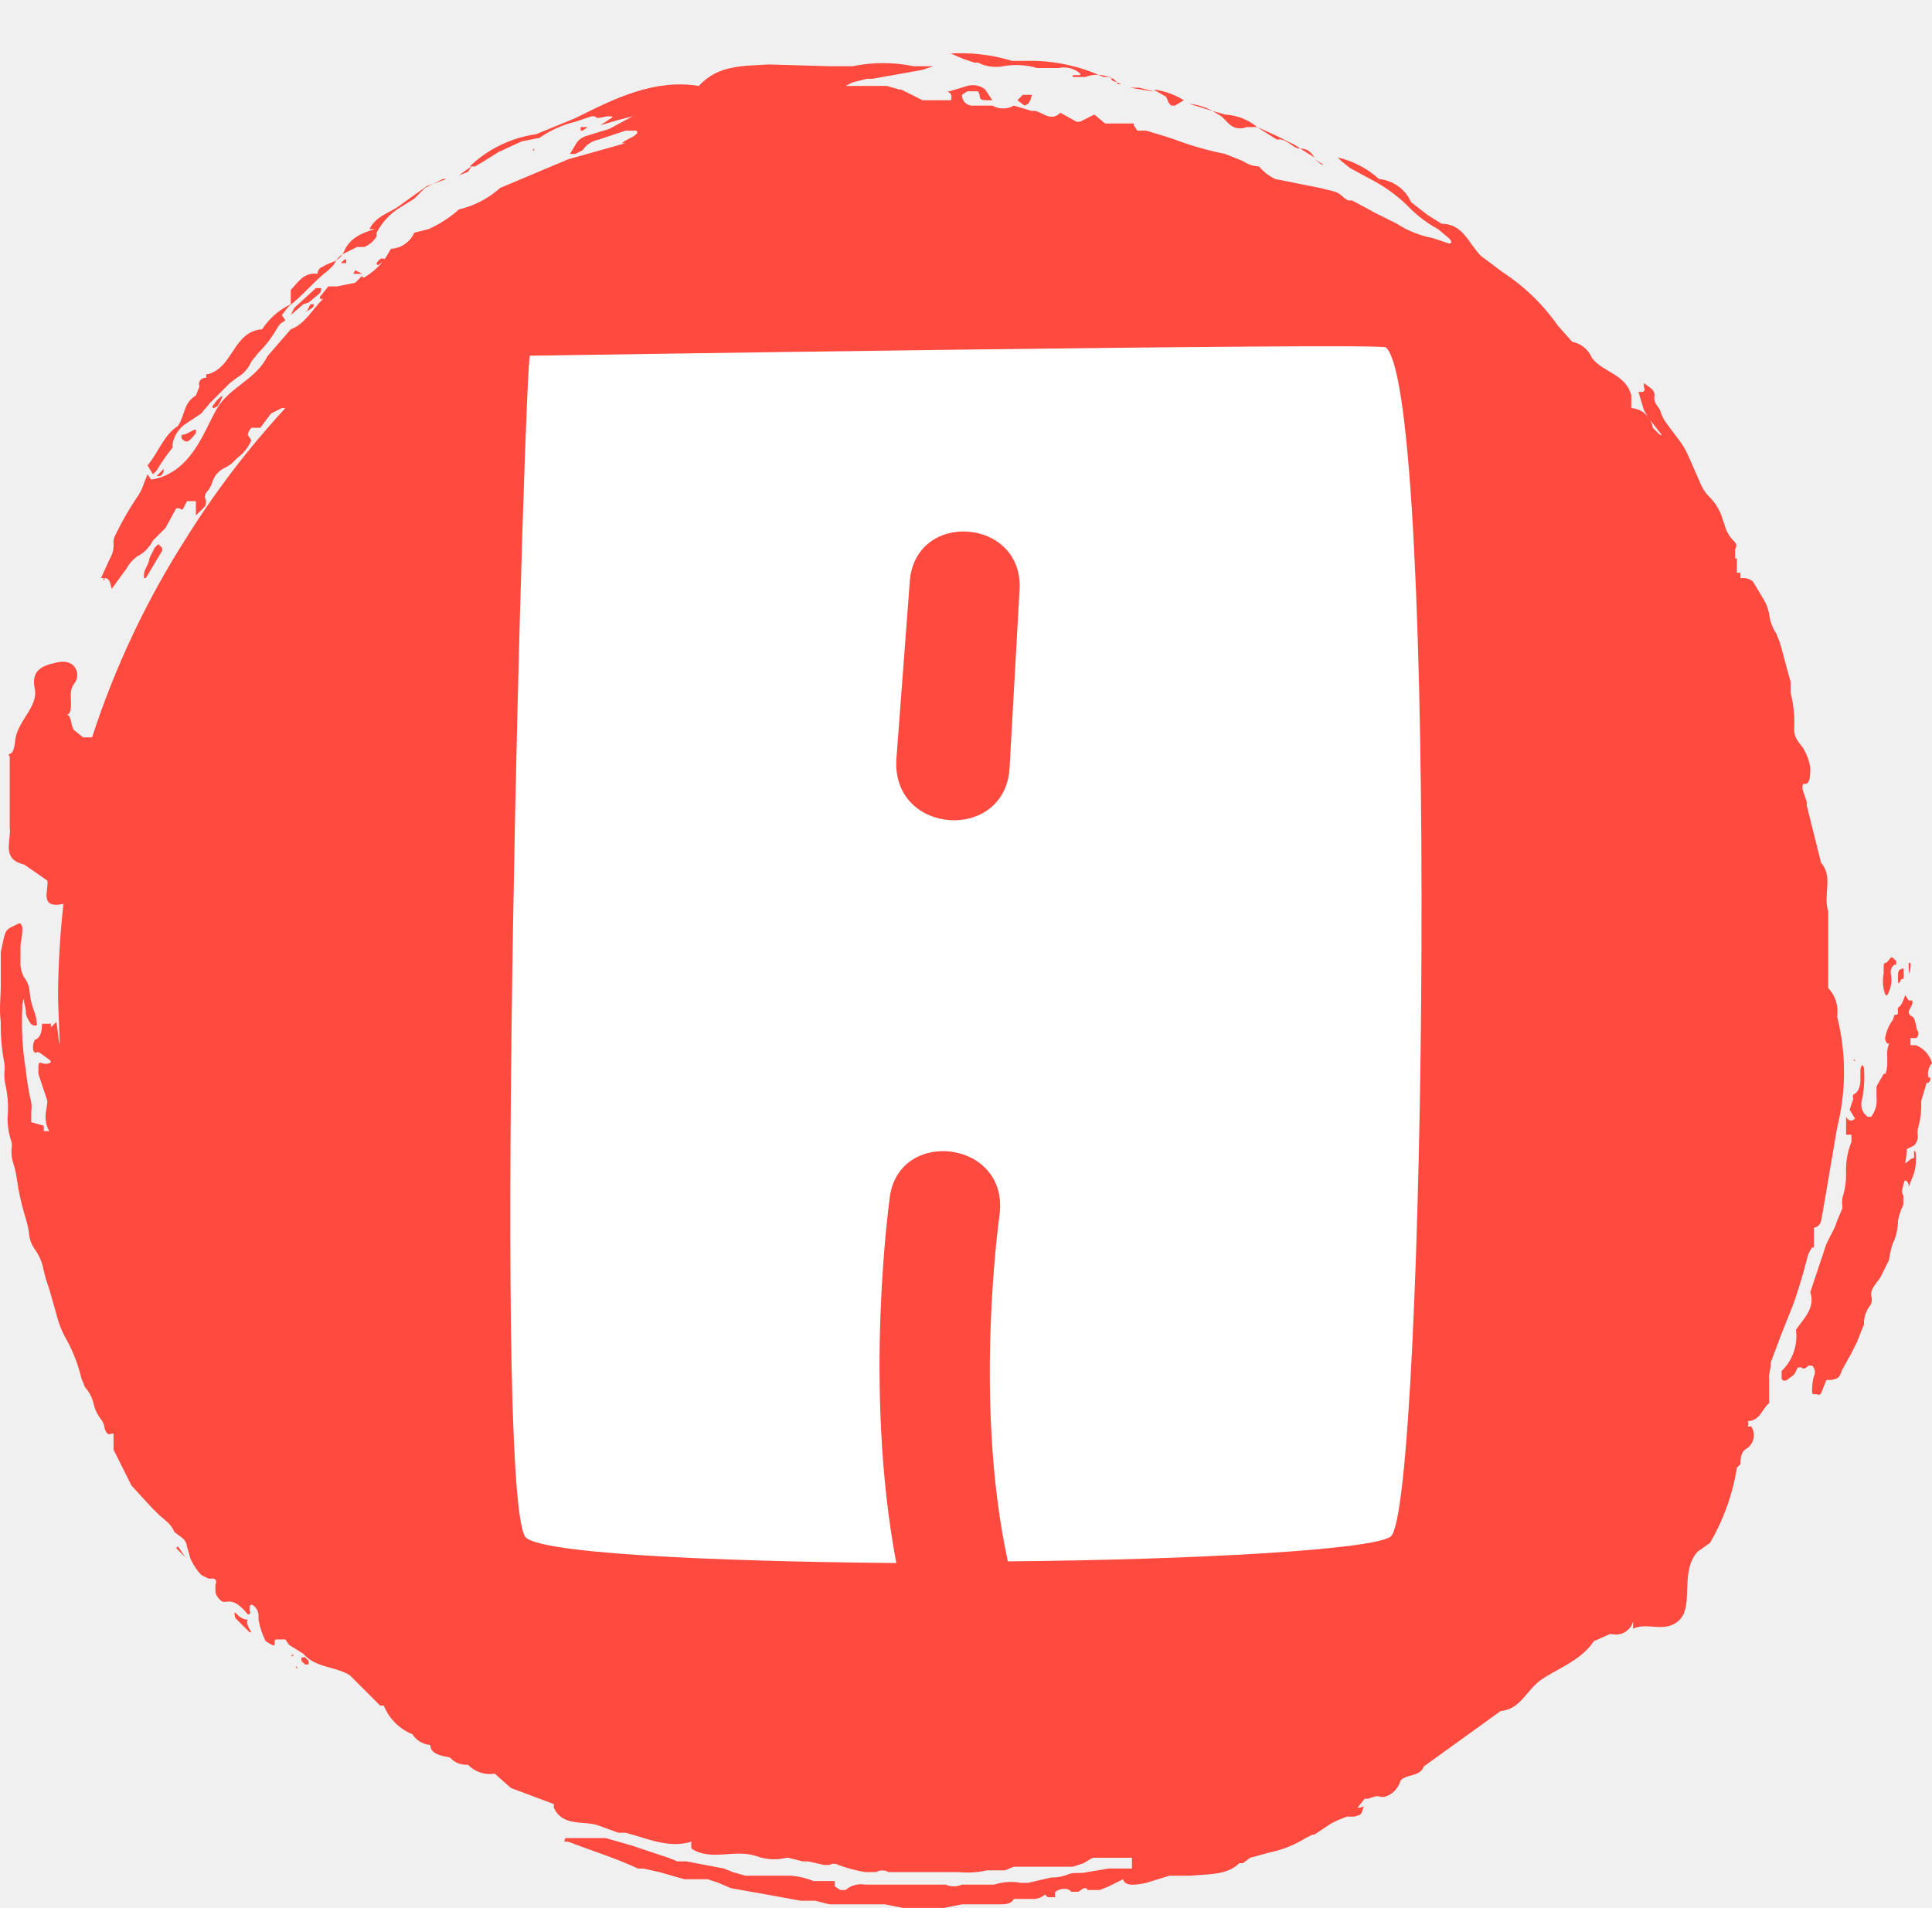
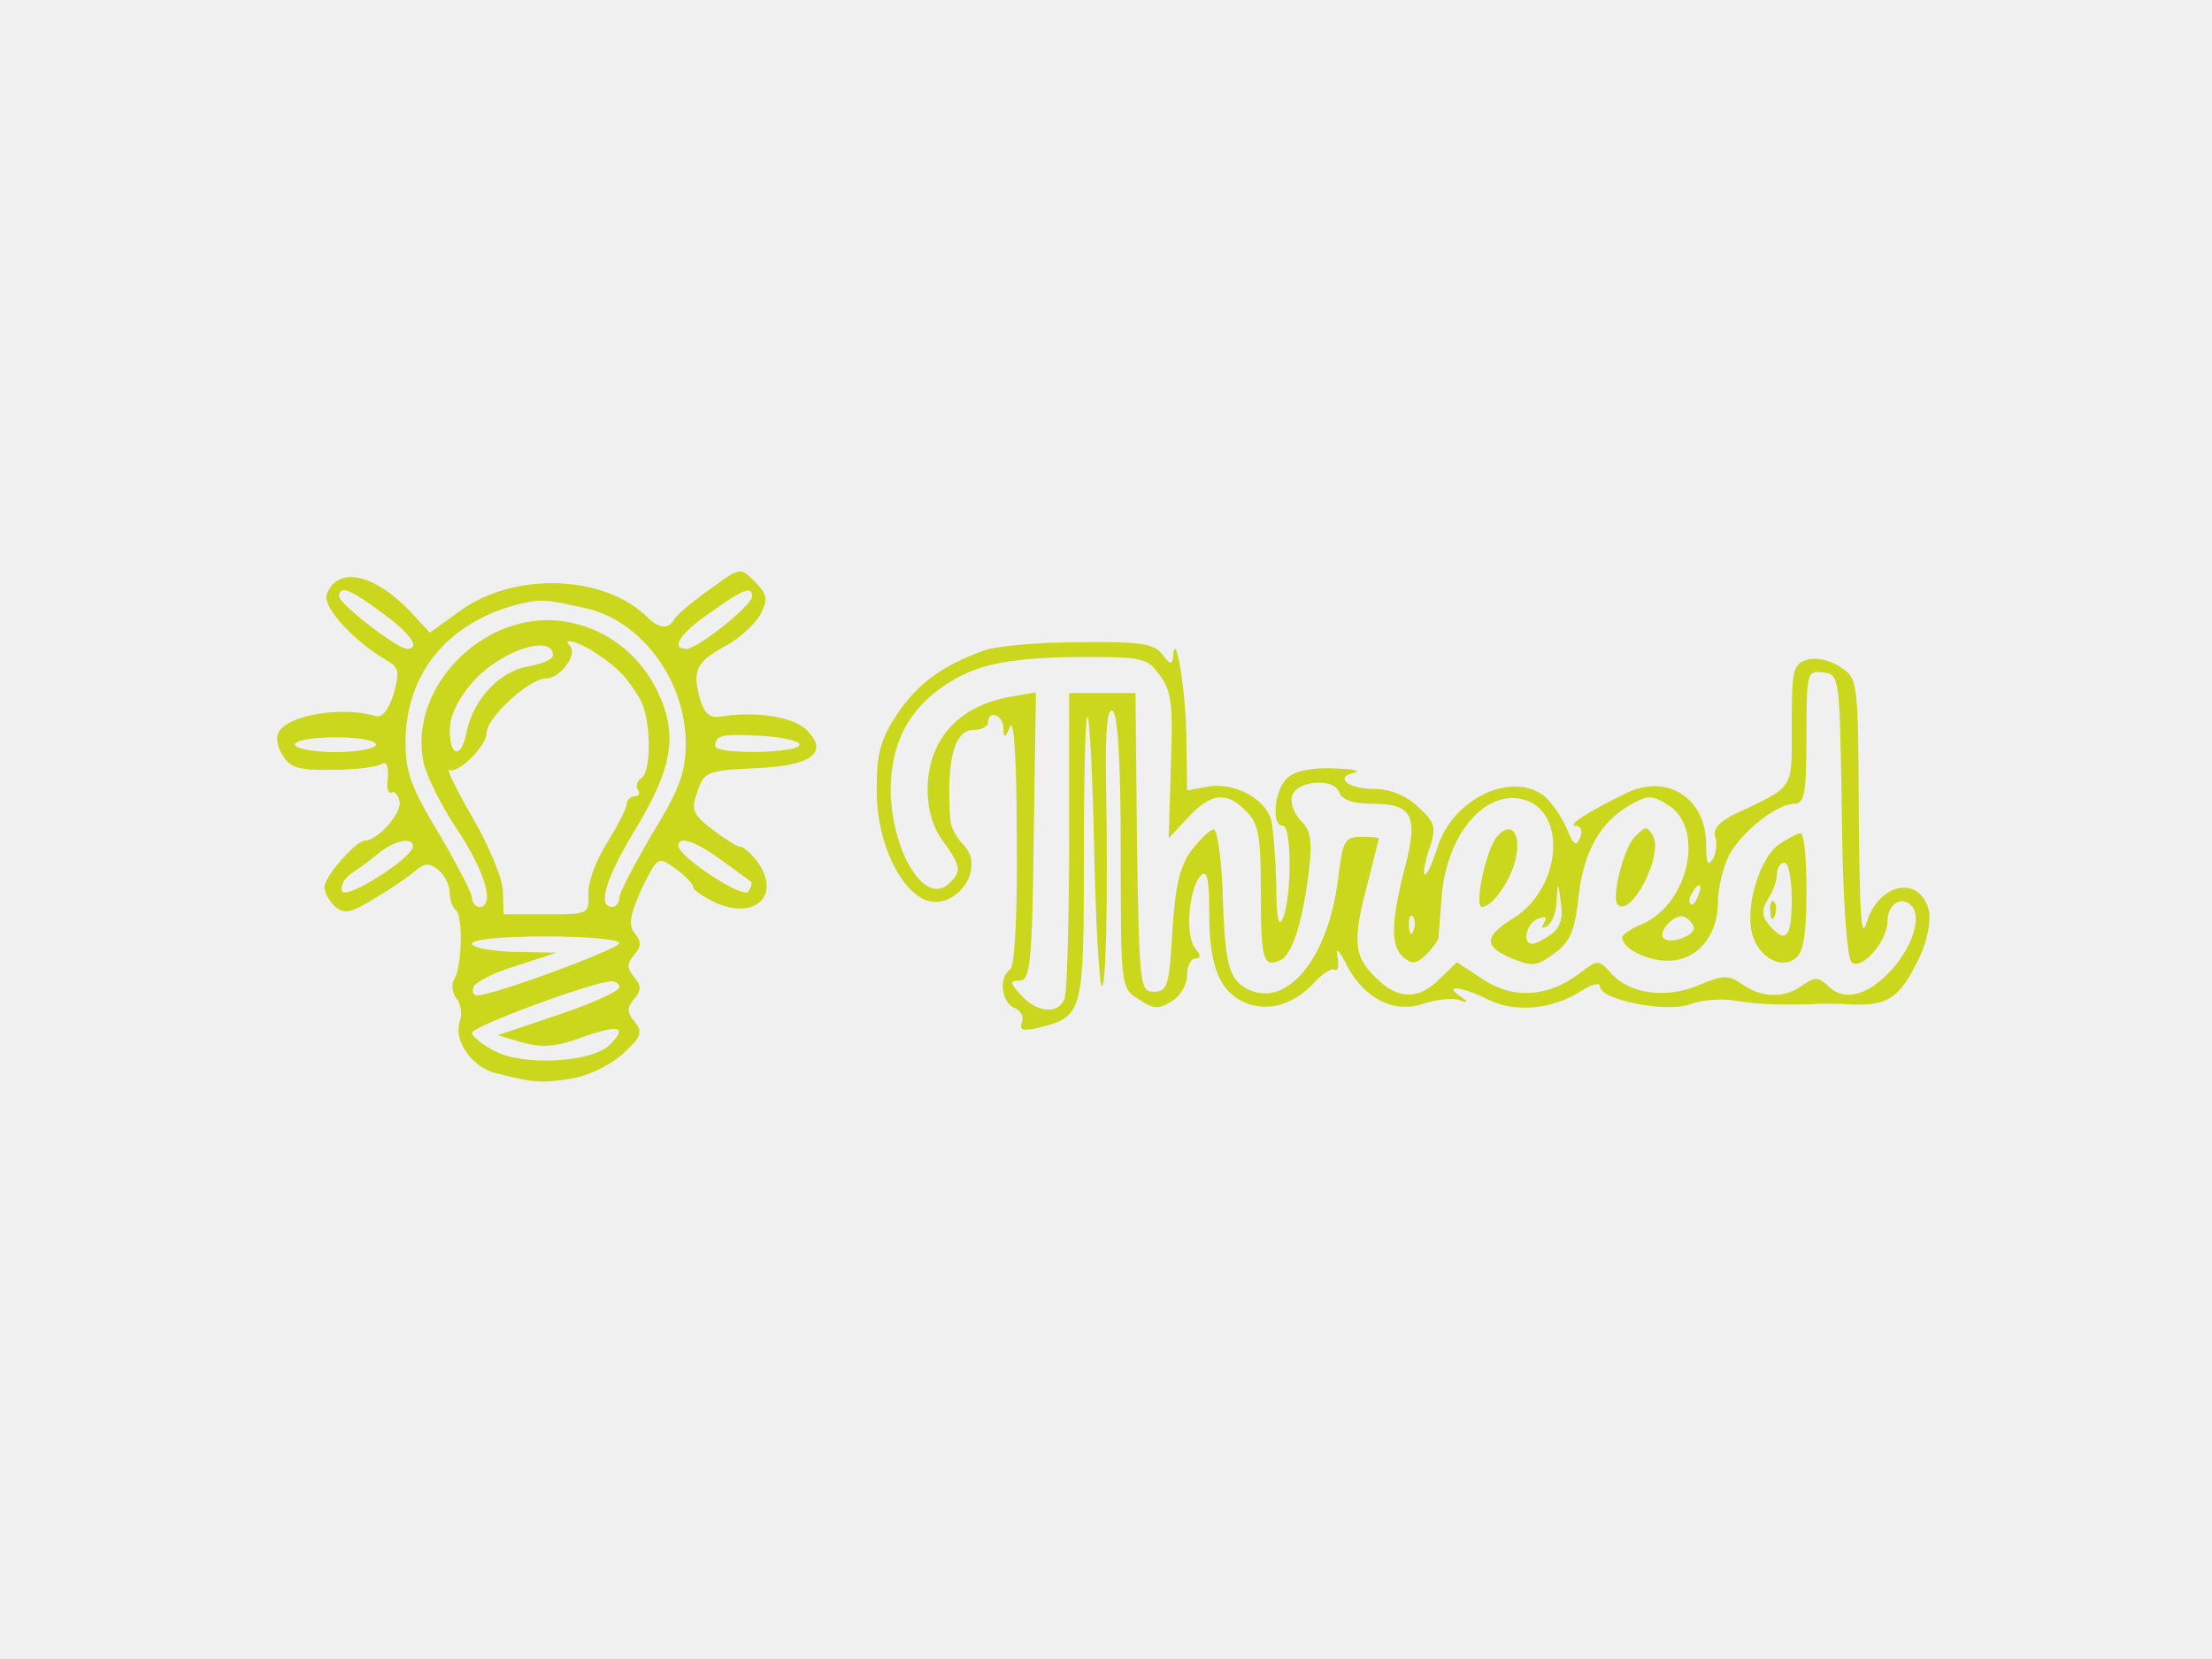
- <svg xmlns="http://www.w3.org/2000/svg" width="308.761" height="304.916" viewBox="0 0 106.008 104.687" class="css-1j8o68f" version="1.1" id="svg23">
-   <defs id="SvgjsDefs2684" />
-   <g id="SvgjsG2685" featurekey="rootContainer" transform="matrix(0.9820593,0,0,0.9820593,-0.05456052,0)" fill="#ff4a3f">
-     <g id="g17">
-       <path d="M19.8 15.3h.5l-.4-.2zm.5.1zm.8-.7c0 .1 0 .1.1.1l.4-.3c-.2-.1-.3-.1-.5.2zm.4-.2zm-4.1 2.3zm-.2.6l.3-.2c.1-.1.1-.2.1-.2h-.2l-.2.4c-.1-.1-.1 0 0 0zm2.2-2.9h-.1l-.2.2h.3zm-2.1 2.4l.6-.5c.1-.1.1-.2.1-.3h-.3l-1.2 1.1-.2.4.7-.6zm-1.1.8z" id="path3" />
-       <path d="M9.7 25v-.2a1.7 1.7 0 0 1 .7-1.1l.9-.6.5-.6.7-.7.4-.4.4-.3a1.9 1.9 0 0 0 .8-.9l.4-.5a5.9 5.9 0 0 0 1-1.3l.2-.3.3-.2-.2-.3.4-.5c.8-.6 1.4-1.4 2.2-2l.3-.3a1.4 1.4 0 0 1 .5-.6l.8-.4h.4a1.4 1.4 0 0 0 .7-.6V13a3.5 3.5 0 0 1 1.3-1.4l.8-.5.2-.2.4-.4 1-.5h.2l-1.1.4-1.4 1c-.6.5-1.4.6-1.8 1.4h.3c-.7.2-1.4.5-1.7 1.2s-.8.6-1.2.9a.4.4 0 0 0-.3.4c-.8-.1-1.1.5-1.5.9v.8a3.9 3.9 0 0 0-1.6 1.4c-1.6.1-1.6 2.1-3 2.5h-.1a.2.2 0 0 0 0 .2c-.3 0-.5.2-.4.5l-.2.5c-.7.4-.6 1.1-1 1.7-.8.5-1.1 1.5-1.7 2.2l.3.5.2-.2a11.6 11.6 0 0 1 .9-1.3zM53.9 3.3l.6.2h.2a2.2 2.2 0 0 0 1.4.2 4.1 4.1 0 0 1 1.9.1h1.2a1.4 1.4 0 0 1 1.2.3.1.1 0 0 1 0 .1H60a.1.1 0 0 0 0 .1h.7a1.8 1.8 0 0 1 1.3 0c.2 0 .1.1.2.2l.5.2h-.2c-.2-.4-.5-.4-.8-.4a9.7 9.7 0 0 0-4.3-.9h-.8A9.8 9.8 0 0 0 53 3h.2zm7.3 3.1zM50.3 4.7zm10.9 1.7h.2-.2zM19 14.7zm32.1-10zm17.6 2.2a.9.9 0 0 0 1 .2h.6a3.1 3.1 0 0 0-1.8-.7l-.7-.2.5.3zm-3.4-1.3c0 .1.1.2.2.3h.2l.5-.3a4.2 4.2 0 0 0-1.7-.6l.7.4zm7.4 2.7l.8.5c-.2-.3-.4-.5-.8-.5z" id="path5" />
-       <path d="M99 76.1l.6-1.6.6-1.5c.2-.5.6-1.8.8-2.6a1.7 1.7 0 0 1 .3-.7h.1v-1.1c.5-.1.4-.6.5-.9l.8-4.7a12.7 12.7 0 0 0 0-6.2 1.9 1.9 0 0 0-.5-1.6v-4.3c-.3-.9.3-1.9-.4-2.7L101 45a.4.4 0 0 0 0-.2l-.2-.6a.5.5 0 0 1 0-.4h.1c.3 0 .3-.5.3-.9a3 3 0 0 0-.4-1.1l-.3-.4a1.1 1.1 0 0 1-.2-.7 6.7 6.7 0 0 0-.2-2v-.6c-.2-.7-.4-1.5-.6-2.2l-.2-.5a2.5 2.5 0 0 1-.4-1.1 2.5 2.5 0 0 0-.3-.8l-.6-1a.8.8 0 0 0-.6-.2h-.1V32h-.2v-.8H97V31a.4.4 0 0 0 0-.1v-.2c.1-.2.1-.3-.1-.5a1.8 1.8 0 0 1-.4-.6l-.2-.6a2.9 2.9 0 0 0-.7-1.2 2.2 2.2 0 0 1-.5-.7l-.7-1.6a4.3 4.3 0 0 0-.6-1l-.6-.8a2.4 2.4 0 0 1-.4-.8l-.2-.3a.6.6 0 0 1-.1-.5.5.5 0 0 0-.2-.4l-.4-.3v.2c.1.2 0 .3-.1.3h-.2l.3 1 .3.5.7.9h-.1l-.2-.2-.2-.2a1.3 1.3 0 0 0-1.2-1.1v-.7c-.3-1.2-1.6-1.3-2.2-2.1a1.5 1.5 0 0 0-1.1-.9l-.8-.9a11.3 11.3 0 0 0-3.1-3l-.8-.6-.4-.3c-.7-.7-1-1.8-2.2-1.8l-.8-.5-.9-.7a2.2 2.2 0 0 0-1.8-1.3 5.1 5.1 0 0 0-2.3-1.2l.2.2.5.4 1.3.7a8.5 8.5 0 0 1 2.1 1.6 6.8 6.8 0 0 0 1.5 1.1l.6.5c.1.1.2.2.1.3H81l-.9-.3a5.6 5.6 0 0 1-2-.8l-1.2-.6-1.3-.7h-.2c-.3-.1-.4-.4-.8-.5l-.8-.2-2.5-.5a2.6 2.6 0 0 1-.9-.7 1.7 1.7 0 0 1-.9-.3l-1-.4a18.1 18.1 0 0 1-2.8-.8l-.6-.2-1-.3h-.5l-.2-.3v-.1h-1.6l-.6-.5-.4.2-.4.2h-.2l-.9-.5c-.6.6-1.1-.2-1.6-.1l-1-.3a1.2 1.2 0 0 1-1.2 0h-1.2a.6.6 0 0 1-.5-.6l.3-.2h.6a.7.7 0 0 1 .1.3c0 .2.2.2.5.2h.2l-.4-.6a1.1 1.1 0 0 0-1-.2l-1 .3H53c.3.2.2.3.2.5h-1.6l-.4-.2-.8-.4h-.1l-.7-.2h-2.3l.4-.2.8-.2h.3l1.7-.3 1.1-.2.6-.2h-1.1a8.4 8.4 0 0 0-3.4 0h-1.3L43 3.6c-1.4.1-2.8 0-3.9 1.2-2.5-.4-4.7.7-6.9 1.8l-2.2.9a6.7 6.7 0 0 0-3.7 1.8h.3l.5-.3.8-.5 1.3-.6 1-.2a6 6 0 0 1 2-.9l.9-.3h.2c.1.2.5 0 .7 0h.2c.1 0 .1.1 0 .1l-.6.4 1-.3.8-.2-1.3.7-1.3.4a1 1 0 0 0-.6.5l-.3.5h.3l.4-.2a1.4 1.4 0 0 1 .9-.6l1.5-.5h.5a.1.1 0 0 1 .1.2c-.2.2-.6.3-.8.5h.2l-3.2.9-3.8 1.6a5.2 5.2 0 0 1-2.3 1.2 6.6 6.6 0 0 1-1.7 1.1l-.8.2a1.5 1.5 0 0 1-1.3.9l-.3.5a3.7 3.7 0 0 1-1.2 1.1h-.1v-.1l-.2.2-.2.2-1 .2h-.5l-.4.5c-.1.1-.1.2 0 .2h.1c-.6.6-1 1.4-1.8 1.7L15 19.9c-.6 1.2-1.8 1.6-2.6 2.6s-1.4 3.9-3.9 4.3l-.2-.3-.2.5a2.7 2.7 0 0 1-.4.8 16.9 16.9 0 0 0-1.2 2.1.8.8 0 0 0-.1.5 1.4 1.4 0 0 1-.2.8l-.5 1.1h.2c.3 0 .3.3.4.6l.8-1.1a2.2 2.2 0 0 1 .6-.7 2 2 0 0 0 .9-.9l.3-.3.4-.4.6-1.1h.2c.1.1.1.1.2 0l.2-.4h.5v.8l.5-.5a.5.5 0 0 0 0-.5.4.4 0 0 1 .1-.3 1.5 1.5 0 0 0 .3-.5 1.3 1.3 0 0 1 .8-.9l.3-.2.3-.3a2.4 2.4 0 0 0 .8-1l-.2-.3c0-.1.1-.3.2-.4h.5l.6-.8.6-.3h.2a48.8 48.8 0 0 0-5.5 7.2h-.1.1a48.4 48.4 0 0 0-5.3 11.2h-.5l-.5-.4c-.2-.2-.1-.7-.4-.9h.1c.3-.5-.1-1.2.3-1.7s.1-1.4-.9-1.2-1.5.5-1.3 1.5-1 1.8-1.1 2.9-.5.5-.3.9v3.9c.1.8-.5 1.8.8 2.1l1.3.9c.1.5-.5 1.6.9 1.3a49.2 49.2 0 0 0-.3 5c0 1.1.1 2.2.1 3.3v-.4c-.1-.4-.1-.8-.2-1.3l-.3.3v-.2h-.5c0 .5-.1.8-.4.9a.9.9 0 0 0-.1.5c0 .1.1.3.2.2s.4.2.7.4-.2.3-.4.2-.2.1-.2.3v.3l.5 1.5c0 .3-.1.6-.1.9a1.7 1.7 0 0 0 .2.8h-.3v-.3l-.7-.2v-.6a1.5 1.5 0 0 0 0-.5 14.6 14.6 0 0 1-.3-1.8 16.6 16.6 0 0 1-.2-3.5.9.9 0 0 1 .1-.5v.2a2.9 2.9 0 0 1 .1.5.8.8 0 0 0 .1.4c.1.2.2.4.4.4s.1-.1.1-.2a2.1 2.1 0 0 0-.1-.5 4.2 4.2 0 0 1-.3-1.3 1.5 1.5 0 0 0-.3-.7 1.6 1.6 0 0 1-.2-.9v-.8c0-.3.1-.6.1-.9a.5.5 0 0 0-.1-.4h-.1c-.8.4-.7.2-1 1.6V55c0 .7-.1 1.4 0 2.1a10.8 10.8 0 0 0 .2 2.3 1.8 1.8 0 0 1 0 .5 3.1 3.1 0 0 0 .1.9 5.9 5.9 0 0 1 .1 1.3 3.9 3.9 0 0 0 .2 1.7 1.2 1.2 0 0 1 0 .4 2.1 2.1 0 0 0 .1.8 4.9 4.9 0 0 1 .2.9 14 14 0 0 0 .5 2.2 5 5 0 0 1 .2 1 1.7 1.7 0 0 0 .3.7 2.9 2.9 0 0 1 .5 1.2 8.5 8.5 0 0 0 .3 1l.4 1.4a5.4 5.4 0 0 0 .6 1.5 8.5 8.5 0 0 1 .8 2.1l.2.5a2.1 2.1 0 0 1 .5 1 2.1 2.1 0 0 0 .4.8 1 1 0 0 1 .2.5c.1.3.2.4.4.3h.1v.9l.5 1 .5 1 1.1 1.2.4.4c.3.3.7.5.9 1l.4.3a.7.7 0 0 1 .3.5l.2.7a3.3 3.3 0 0 0 .6.9l.4.2h.3a.2.2 0 0 1 .1.3 2.5 2.5 0 0 0 0 .5.9.9 0 0 0 .4.5h.2c.4-.1.8.2 1.2.7h.1c0-.1.1-.1 0-.2v-.2c0-.1.1-.2.2-.1a.7.7 0 0 1 .3.6v.2a4.3 4.3 0 0 0 .4 1.2c.5.3.5.3.5.1s0-.2.2-.2h.4l.2.3.8.5c.7.8 1.8.7 2.6 1.2l1.7 1.7h.2a2.9 2.9 0 0 0 1.6 1.6 1.3 1.3 0 0 0 1 .6c0 .5.6.6 1.1.7a1.2 1.2 0 0 0 .8.4h.2a1.7 1.7 0 0 0 1.5.5l.9.8 2.4.9v.2c.5 1.1 1.7.7 2.5 1l1.1.4h.4c1.2.3 2.4.9 3.7.5a.7.7 0 0 0 0 .4c1.1.7 2.4 0 3.6.4a2.9 2.9 0 0 0 1.7.1h.1l.8.2h.3l.9.2h.3a.5.5 0 0 1 .5 0 7.9 7.9 0 0 0 1.5.4h.6a.7.7 0 0 1 .7 0h3.9a5 5 0 0 0 1.6-.1h1l.5-.2H60l.6-.2.5-.3h2.2v.6H62l-1.2.2c-.4.1-.7 0-1 .1a2.4 2.4 0 0 1-1 .2l-1.3.3h-.4a3.1 3.1 0 0 0-1.5.1h-1.8a1.1 1.1 0 0 1-.9 0h-4.5a1.3 1.3 0 0 0-1.1.3H47l-.3-.2v-.3h-1.2a4.1 4.1 0 0 0-1.3-.3h-2.5l-.7-.2-.5-.2-2.1-.4h-.5l-.5-.2-2.1-.7-1.4-.4h-2.2c-.1 0-.1.1-.1.2h.2c1.3.5 2.6.9 3.9 1.5h.3l.9.2 1.4.4h1.3l.6.2.7.3 1.7.3 1.1.2 1.1.2h.8l.8.2h3.1l1 .2h2.3l1-.2H56c.4 0 .6-.1.7-.3h1a1 1 0 0 0 .8-.3c-.1.1 0 .1.1.2h.4v-.2c0-.1 0-.1.2-.2s.6-.1.7.1h.4l.3-.2c.2 0 .2 0 .2.1h.7l.5-.2.8-.4c.1.3.4.4 1.3.2l1.3-.4h1.2c.9-.1 2 0 2.7-.7h.2l.4-.3 1.1-.3a6.1 6.1 0 0 0 2-.8l.4-.2h.1l.9-.6.4-.2.5-.2h.4c.4-.1.4-.1.5-.4s0-.1-.2-.1h-.1l.4-.5h.2c.3-.1.5-.2.7-.1h.2a1.3 1.3 0 0 0 .9-.9c.3-.4 1.1-.2 1.3-.8l4.3-3.1c1.1-.1 1.4-1.1 2.2-1.7s2.3-1.1 3-2.2l.9-.4h.1a1 1 0 0 0 1.2-.7v.4c.8-.4 1.8.3 2.6-.5s0-2.7 1-3.8l.7-.5a12.1 12.1 0 0 0 1.5-4.2l.2-.2c0-.3 0-.7.4-.9a.9.9 0 0 0 .2-1.2h-.2a.3.3 0 0 0 0-.3c.7 0 .8-.7 1.2-1V77a.5.5 0 0 1 0-.2 3.8 3.8 0 0 0 .1-.7zM5.9 32.2z" id="path7" />
-       <path d="M26.4 9.3l-.3.2-.4.3.5-.2zm6.1-2h.1l.3-.2h-.4zm-2.6 1l-.1.1h.1v-.1zm-1.5 1.4zm1.3-.2zm-6.3 3.1zM9.2 26.2l-.4.4H9a.4.4 0 0 0 .2-.4zm3-3.5a2.1 2.1 0 0 0 .3-.6 1.5 1.5 0 0 0-.5.5c-.1.1-.1.2 0 .2zM11 24.2V24c-.2 0-.5.3-.8.3v.2c.3.3.4.2.8-.3zm3 66.2zM73.9 9.2h.1l-.5-.3zm-2.5-1.4c.5-.1.8.4 1.2.5h.1l-.3-.2-1-.5-1.1-.5.3.2zM52.8 3.1zm11.7 2h-.1l-1.2-.2h.5zm2 .7l1.3.4a3.3 3.3 0 0 0-1.3-.4zm-9 0a1 1 0 0 0 .2-.5h-.5l-.3.3.4.3zm9 1.6zM49.9 4.2zm2.9.7zM48.5 4zm13.8 2.1a.5.5 0 0 0 0 .1zm44.8 52.3h-.3V58h.3c.1 0 .2-.3.1-.4s-.1-.7-.3-.8a.3.3 0 0 1-.2-.3l.2-.4a.4.4 0 0 0 0-.2h-.2l-.2-.3c-.1.3-.2.6-.4.7a.5.5 0 0 0 0 .2c0 .1 0 .2-.1.2h-.1a1.1 1.1 0 0 1-.1.3 2.3 2.3 0 0 0-.4.9.4.4 0 0 0 .1.4h.1a1.7 1.7 0 0 0-.1.8v.4a1.8 1.8 0 0 1-.1.5h-.1l-.4.7v.6a1.5 1.5 0 0 1-.3 1.1h-.2l-.2-.2a.9.9 0 0 1-.1-.8 6.5 6.5 0 0 0 .1-1.7c0-.1-.1-.2-.1-.2a.5.5 0 0 0-.1.3v.6c0 .2-.1.6-.3.7s-.1.2-.1.3l-.2.6.3.5c-.2.2-.4.1-.5-.1v1h.3v.4a4.2 4.2 0 0 0-.3 1.4 3.3 3.3 0 0 0 0 .4 4 4 0 0 1-.2 1.3 2 2 0 0 0 0 .6l-.3.7a3.2 3.2 0 0 1-.3.7l-.3.6-.9 2.7c.3.9-.4 1.5-.8 2.1a2.7 2.7 0 0 1-.8 2.3v.4c0 .1.1.2.3.1l.4-.3.2-.4h.2c.1.1.2.1.4-.1h.2a.5.5 0 0 1 .1.6 2.9 2.9 0 0 0-.1.8c0 .1 0 .2.1.2h.2c.1.1.2 0 .3-.3l.2-.5h.3c.4-.1.4-.1.6-.6l.5-.9.3-.6.4-1a1.6 1.6 0 0 1 .3-1 .6.6 0 0 0 .1-.6c0-.2 0-.3.2-.6l.3-.4.5-1a4.7 4.7 0 0 1 .2-.9 3 3 0 0 0 .3-1.3 3.8 3.8 0 0 1 .3-.9v-.5c-.1-.2-.1-.2 0-.6s.1-.2.2-.2a.4.4 0 0 1 .1.3l.2-.5a2.3 2.3 0 0 0 .2-.9v-.3c0-.1 0-.3-.1-.3v.4c-.2 0-.3.2-.5.3a6.4 6.4 0 0 0 .1-.8l.4-.2a.7.7 0 0 0 .2-.6 1.4 1.4 0 0 1 0-.3 4.8 4.8 0 0 0 .2-1.4v-.2l.3-1h.1a.3.3 0 0 0 .1-.3h-.1a.9.9 0 0 1 .2-.8 1.5 1.5 0 0 0-.9-1zm-1.2 7.8zm-.2-9.9zm0 0zM9.1 30.8a.3.3 0 0 0 0-.2l-.2-.2-.2.2-.3.6c0 .3-.3.6-.3.9v.2h.1zm96.3 24.8h.1a1.7 1.7 0 0 0 .2-1.2.5.5 0 0 1 .2-.5h.1v-.2l-.2-.2h-.1c-.1.1-.2.3-.3.3s-.1.1-.1.3v.3a2.2 2.2 0 0 0 .1 1.2zM13.2 90.1c-.1 0 0 .2 0 .3l.8.8h.1c-.2-.3-.3-.6-.2-.7a.9.9 0 0 1-.5-.2zm.8.3zm92.3-35.7h.1a2 2 0 0 0 0-.6c-.3.1-.3.1-.3.6s.1.1.2 0z" id="path9" />
-       <path d="M106.7 62a.6.6 0 0 0 .1-.5c0-.1-.1-.2-.1-.1h-.2v.2c0 .4.1.5.2.4zm.1-8.2h-.1v.6a1 1 0 0 0 .1-.6zM17.1 92.6h-.2v.2l.2.2h.2v-.2zm86.6-33.3c0-.1 0-.1-.1-.1zM9.9 86.5l.5.5-.4-.6z" id="path11" />
-       <circle cx="10.5" cy="87.1" transform="rotate(-24.8 10.4 87.159)" id="circle13" />
-       <path d="M9.7 30.1h-.1v.2-.2h.1zm83.2-6.6l-.2-.3h-.1zm-14.7 77.1zM5.9 32.2zm-.1.2a.3.3 0 0 0 .1-.2v.2zm1.9-4.9zM61.5 2.4zm42.8 58.2v.1-.1zM16.4 92.5h-.1c.1.1.2 0 .1-.1zm.2.7h.1l-.1-.1v.1zm73.9-71.3zm15.2 34.4zM14.6 91.7zm92.1-37zm-.8 11.4zM34.6 0z" id="path15" />
-     </g>
-   </g>
-   <g id="SvgjsG2686" featurekey="nameFeature-0" transform="matrix(2.284354,0,0,2.284354,27.98006,-5.60952)" fill="#ffffff">
-     <path d="M9.6 16.48 l-0.32 4.24 c-0.08 1.8 2.6 1.96 2.72 0.2 l0.24 -4.28 c0.12 -1.76 -2.56 -1.96 -2.64 -0.16 z M0.48 11 l0 0 c0.04 0 20.48 -0.32 20.56 -0.2 c1.28 1.12 0.96 27.8 0.12 28.56 c-0.4 0.32 -4.64 0.56 -9.2 0.6 c-0.84 -3.84 -0.2 -8.32 -0.2 -8.32 c0.24 -1.8 -2.44 -2.12 -2.64 -0.4 c0 0.04 -0.64 4.52 0.16 8.76 c-4.56 -0.04 -8.68 -0.24 -8.92 -0.64 c-0.8 -1.44 0 -28.28 0.12 -28.36 z" id="path20" />
+ <svg xmlns="http://www.w3.org/2000/svg" version="1.0" width="300pt" height="225pt" viewBox="0 0 300 225" preserveAspectRatio="xMidYMid meet">
+   <g transform="translate(0,225) scale(0.1,-0.1)" fill="#cbd71d" stroke="none">
+     <path d="M963 1451 c-23 -16 -44 -34 -48 -40 -8 -15 -21 -14 -37 2 -58 57 -178 62 -252 10 l-43 -31 -25 27 c-50 53 -100 64 -115 25 -6 -17 37 -64 82 -90 16 -9 17 -15 9 -45 -7 -22 -16 -33 -25 -30 -49 14 -123 0 -132 -24 -3 -7 0 -21 8 -32 10 -15 24 -18 68 -17 29 0 59 4 65 8 6 4 9 -3 8 -19 -2 -13 0 -22 5 -20 4 3 9 -3 11 -12 3 -16 -30 -53 -47 -53 -12 0 -55 -49 -55 -63 0 -8 7 -20 15 -27 12 -10 22 -8 52 11 21 12 46 29 55 37 14 12 20 12 33 2 8 -7 15 -21 15 -31 0 -10 4 -20 8 -23 10 -6 9 -77 -2 -94 -4 -7 -3 -19 3 -26 6 -7 8 -21 5 -30 -10 -27 16 -64 50 -72 53 -13 60 -13 100 -7 22 3 53 18 70 33 26 24 28 30 17 44 -11 13 -11 19 -1 31 10 12 10 18 0 30 -10 12 -10 18 0 30 10 11 10 18 1 29 -9 11 -7 24 9 60 22 45 22 45 46 28 13 -9 24 -21 24 -25 0 -4 15 -14 32 -22 55 -23 88 13 54 58 -8 10 -18 19 -23 19 -4 0 -21 11 -38 24 -26 20 -28 26 -19 51 9 26 13 28 76 31 79 3 103 21 72 52 -18 18 -70 26 -118 18 -14 -2 -21 5 -27 25 -10 38 -5 49 35 71 19 10 39 29 47 42 11 22 10 27 -7 45 -20 20 -20 20 -61 -10z m-445 -32 c39 -28 53 -49 34 -49 -13 0 -92 61 -92 71 0 16 15 10 58 -22z m502 22 c0 -12 -74 -71 -89 -71 -22 0 -10 20 32 49 45 32 57 37 57 22z m-225 -16 c75 -17 135 -98 135 -183 0 -39 -8 -62 -45 -122 -24 -41 -45 -81 -45 -87 0 -7 -4 -13 -10 -13 -20 0 -9 38 31 104 52 86 59 130 30 190 -24 48 -67 82 -119 92 -108 22 -218 -83 -198 -188 3 -18 24 -60 46 -93 38 -57 52 -105 30 -105 -5 0 -10 6 -10 13 0 6 -21 46 -45 87 -37 61 -45 83 -45 123 0 94 58 164 155 188 30 7 35 6 90 -6z m-45 -64 c0 -5 -16 -12 -35 -15 -38 -7 -73 -45 -82 -88 -7 -37 -23 -36 -23 2 0 19 11 42 31 65 38 43 109 66 109 36z m60 2 c31 -21 41 -33 58 -61 15 -26 16 -98 2 -107 -6 -4 -8 -11 -5 -16 4 -5 1 -9 -4 -9 -6 0 -11 -5 -11 -10 0 -6 -12 -29 -26 -52 -15 -23 -27 -55 -26 -70 1 -28 0 -28 -57 -28 l-58 0 -1 31 c0 17 -19 62 -41 100 -22 38 -36 67 -32 65 11 -7 51 32 51 50 0 21 58 74 81 74 19 0 43 33 32 44 -13 13 14 5 37 -11z m274 -124 c-7 -11 -114 -12 -114 -1 0 15 8 17 64 14 31 -2 54 -8 50 -13z m-574 1 c0 -5 -25 -10 -55 -10 -30 0 -55 5 -55 10 0 6 25 10 55 10 30 0 55 -4 55 -10z m50 -138 c0 -15 -89 -72 -96 -61 -3 6 2 17 12 24 11 7 28 20 39 29 22 17 45 21 45 8z m419 -19 c20 -14 38 -28 40 -29 1 -1 0 -7 -4 -13 -6 -11 -94 46 -95 62 0 14 24 6 59 -20z m-139 -112 c0 -8 -171 -71 -193 -71 -5 0 -7 5 -5 11 2 7 28 20 58 29 l55 18 -57 1 c-32 1 -58 6 -58 11 0 6 40 10 100 10 55 0 100 -4 100 -9z m0 -60 c0 -5 -37 -22 -82 -37 l-83 -28 34 -10 c26 -7 45 -6 80 7 50 18 63 15 38 -10 -24 -24 -116 -29 -155 -9 -18 9 -32 21 -32 25 0 9 160 68 188 70 6 1 12 -3 12 -8z" />
+     <path d="M1335 1368 c-58 -21 -90 -45 -118 -86 -22 -33 -28 -53 -28 -101 -1 -62 24 -126 59 -148 42 -26 93 37 58 72 -9 9 -16 23 -17 31 -6 82 5 124 31 124 11 0 20 5 20 10 0 18 20 11 21 -7 0 -15 2 -15 9 2 5 12 9 -47 9 -152 1 -105 -3 -174 -9 -178 -16 -10 -12 -45 6 -52 8 -3 13 -12 10 -19 -4 -11 1 -13 22 -8 61 15 62 19 62 232 0 108 2 193 5 190 3 -3 7 -85 9 -182 2 -98 7 -180 10 -183 6 -7 9 115 6 281 -1 68 2 96 9 92 7 -5 11 -70 11 -191 0 -184 0 -185 24 -200 20 -14 28 -14 45 -3 12 7 21 23 21 35 0 13 5 23 11 23 8 0 8 4 0 14 -14 16 -9 82 8 99 8 8 11 -5 11 -51 0 -73 14 -107 49 -122 32 -13 67 -2 95 29 10 11 22 18 26 16 5 -3 6 5 4 17 -3 15 2 10 13 -12 24 -45 64 -65 104 -51 16 5 37 8 47 5 14 -5 15 -4 2 5 -23 16 3 13 39 -5 36 -18 88 -13 127 13 13 8 24 11 24 5 0 -18 90 -36 122 -24 16 6 43 8 61 5 30 -5 55 -6 102 -5 11 1 34 1 50 0 56 -3 71 7 99 65 10 22 15 49 12 62 -12 49 -69 38 -85 -18 -7 -23 -9 20 -10 150 -1 182 -1 183 -26 199 -14 9 -32 13 -45 9 -18 -6 -20 -14 -20 -88 0 -90 5 -82 -77 -121 -21 -10 -30 -21 -27 -30 3 -8 2 -22 -3 -31 -7 -11 -9 -6 -9 19 0 63 -52 97 -107 71 -52 -25 -83 -45 -70 -45 7 0 10 -7 6 -16 -5 -13 -9 -10 -18 12 -7 16 -20 35 -29 43 -44 37 -127 -2 -147 -70 -7 -21 -14 -37 -17 -35 -2 3 1 19 7 36 9 28 8 34 -16 56 -16 15 -38 24 -59 24 -36 0 -55 16 -27 22 10 3 -3 5 -29 6 -31 1 -53 -4 -63 -14 -17 -17 -21 -64 -5 -64 12 0 12 -97 0 -125 -6 -14 -9 -1 -9 45 -1 36 -4 75 -7 88 -8 29 -51 52 -87 45 l-27 -5 -1 73 c-1 65 -15 148 -18 109 -1 -12 -4 -12 -15 3 -11 14 -29 17 -112 16 -54 0 -112 -5 -129 -11z m238 -34 c16 -21 18 -40 15 -123 l-3 -98 27 29 c31 33 51 35 78 8 17 -17 20 -33 20 -108 0 -93 3 -104 25 -95 17 6 31 50 40 120 5 42 3 56 -10 69 -9 9 -15 24 -13 33 4 22 56 27 64 7 4 -11 19 -16 44 -16 56 0 64 -16 45 -88 -19 -74 -19 -106 -1 -121 11 -9 18 -8 30 4 9 9 16 19 17 23 0 4 2 27 4 52 5 85 57 149 110 136 61 -15 53 -120 -12 -161 -41 -25 -41 -39 -2 -55 27 -11 33 -11 57 7 22 16 28 31 33 78 7 61 30 101 71 124 23 13 29 13 52 -2 48 -32 26 -132 -36 -160 -16 -6 -28 -15 -28 -18 0 -15 33 -32 62 -32 39 0 68 33 68 80 0 19 7 47 15 63 17 32 65 70 89 70 13 0 16 14 16 91 0 88 1 90 23 87 22 -3 22 -5 25 -193 1 -115 7 -193 13 -200 13 -12 49 28 49 56 0 22 18 35 32 21 16 -16 0 -61 -32 -93 -31 -31 -61 -37 -82 -15 -12 11 -17 11 -33 0 -24 -18 -55 -18 -82 1 -19 13 -25 13 -59 -1 -44 -19 -94 -12 -119 16 -17 19 -18 19 -44 -1 -43 -32 -90 -34 -130 -7 l-35 23 -23 -22 c-29 -30 -58 -29 -88 2 -29 28 -31 49 -10 128 8 32 15 59 15 60 0 1 -11 2 -24 2 -22 0 -25 -5 -31 -55 -13 -110 -70 -179 -124 -151 -25 14 -30 34 -33 136 -2 44 -7 80 -12 80 -5 0 -18 -13 -30 -28 -16 -22 -22 -48 -26 -110 -4 -74 -7 -82 -25 -82 -19 0 -20 8 -23 203 l-2 202 -45 0 -45 0 0 -199 c0 -110 -3 -206 -6 -215 -8 -22 -37 -20 -59 4 -16 18 -16 20 -2 20 14 0 17 23 19 196 l3 195 -35 -6 c-71 -13 -111 -58 -112 -125 0 -28 7 -52 21 -71 25 -34 26 -42 6 -59 -33 -27 -77 49 -77 131 1 58 21 100 64 133 46 34 89 44 193 45 85 0 91 -1 108 -25z m531 -351 c-10 -7 -21 -13 -26 -13 -14 0 -8 28 8 34 10 4 13 2 8 -6 -4 -7 -3 -8 4 -4 7 4 13 19 13 34 2 27 2 27 6 -3 3 -20 -1 -33 -13 -42z m199 52 c-3 -9 -8 -14 -10 -11 -3 3 -2 9 2 15 9 16 15 13 8 -4z m-386 -47 c-3 -8 -6 -5 -6 6 -1 11 2 17 5 13 3 -3 4 -12 1 -19z m380 5 c4 -11 -32 -25 -41 -15 -8 8 15 33 27 29 6 -2 12 -8 14 -14z" />
+     <path d="M2030 1115 c-15 -18 -31 -95 -20 -95 14 0 40 37 46 67 7 35 -8 50 -26 28z" />
+     <path d="M2218 1116 c-16 -15 -33 -84 -24 -93 18 -18 62 67 48 93 -8 14 -10 14 -24 0z" />
+     <path d="M2413 1105 c-26 -18 -46 -83 -37 -120 8 -33 40 -51 60 -34 10 8 14 34 14 90 0 44 -3 79 -8 79 -4 0 -17 -7 -29 -15z m17 -75 c0 -52 -8 -61 -31 -34 -10 12 -10 20 -1 35 7 10 12 26 12 34 0 8 5 15 10 15 6 0 10 -22 10 -50z" />
+     <path d="M2401 1014 c0 -11 3 -14 6 -6 3 7 2 16 -1 19 -3 4 -6 -2 -5 -13z" />
  </g>
</svg>
